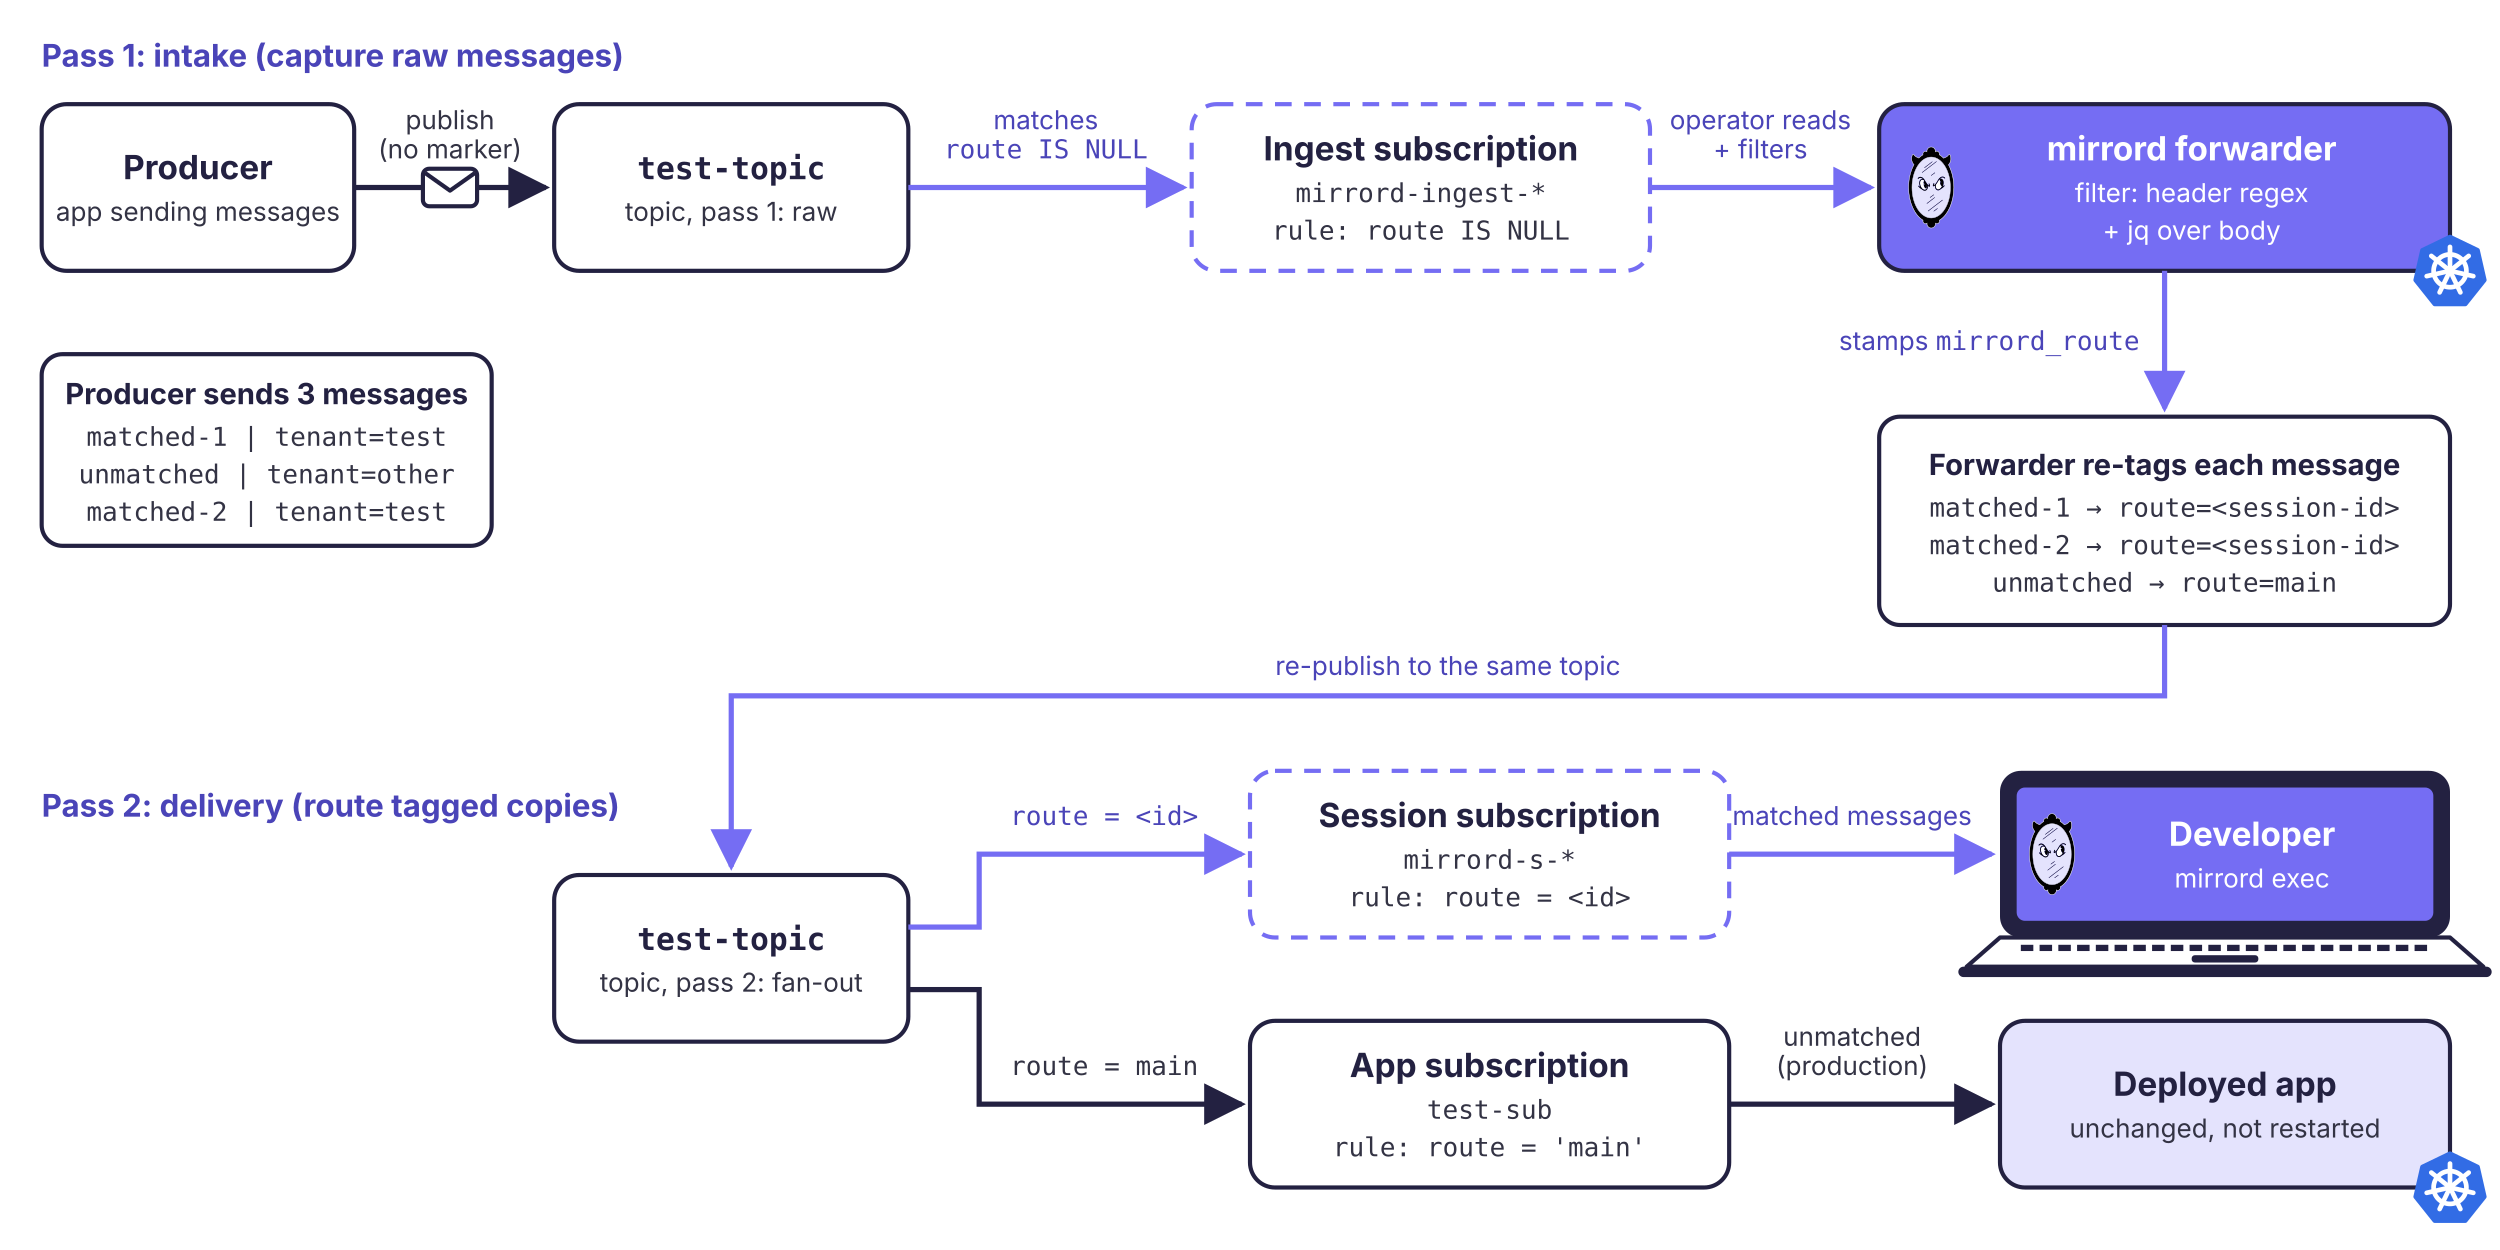
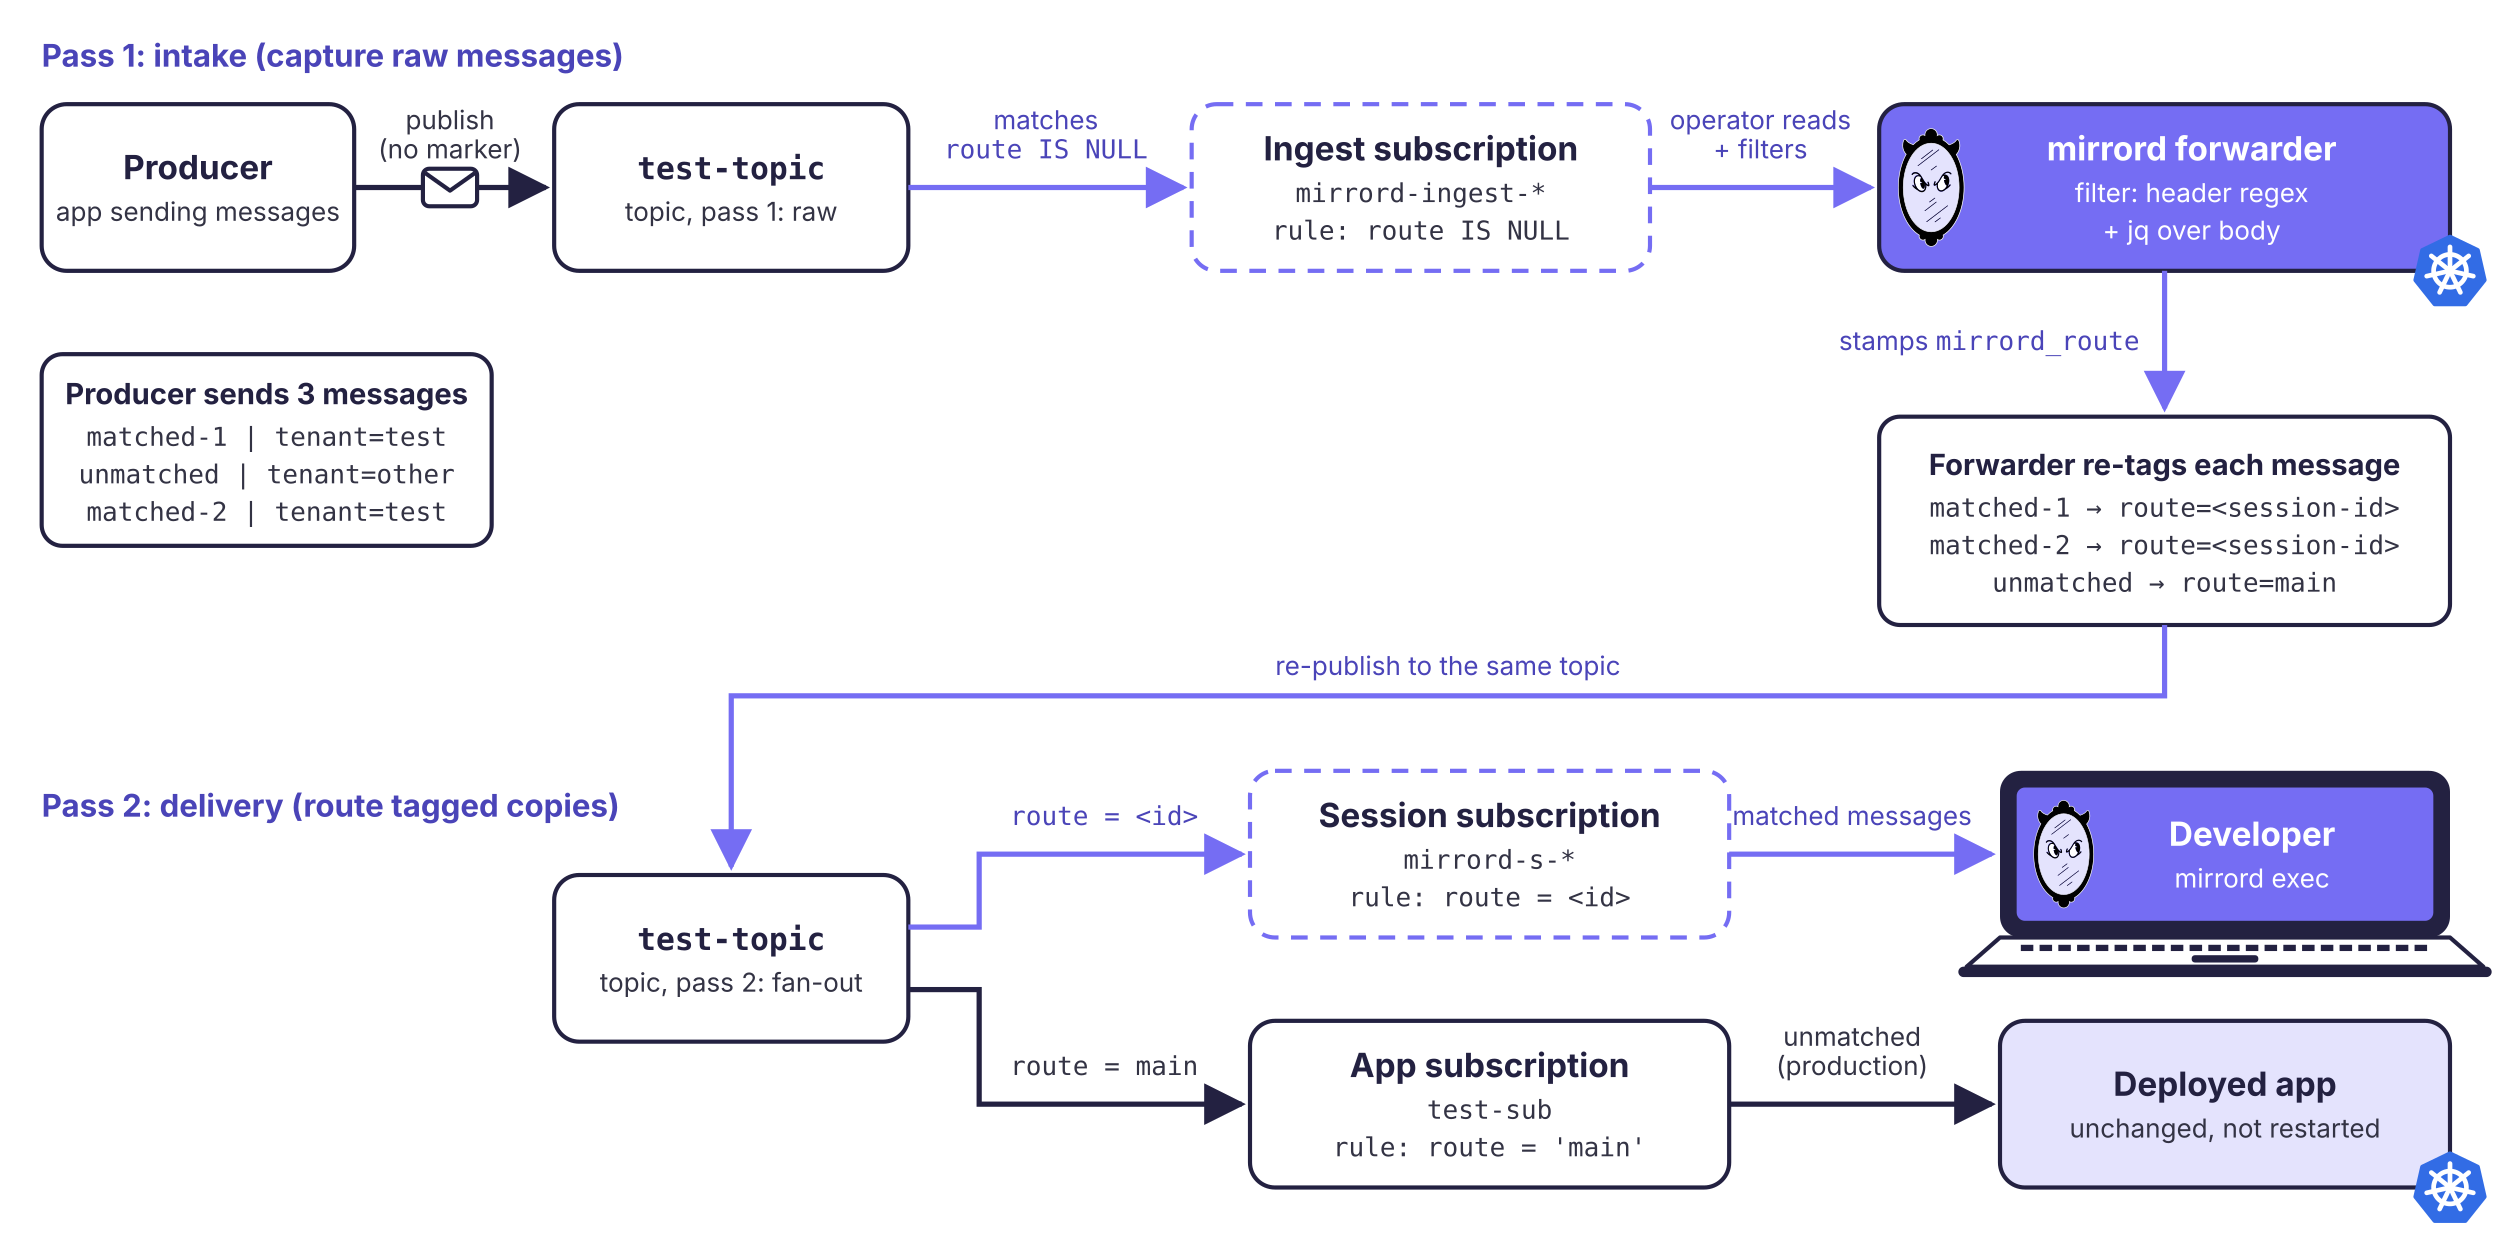
<svg xmlns="http://www.w3.org/2000/svg" viewBox="0 0 1200 600" width="1200" height="600" font-family="Inter, Helvetica, Arial, sans-serif" role="img" aria-labelledby="t d">
  <defs>
    <marker id="arrow" viewBox="0 0 10 10" refX="9" refY="5" markerWidth="8" markerHeight="8" orient="auto-start-reverse">
      <path d="M0 0 L10 5 L0 10 z" fill="#232141" />
    </marker>
    <marker id="arrow-purple" viewBox="0 0 10 10" refX="9" refY="5" markerWidth="8" markerHeight="8" orient="auto-start-reverse">
      <path d="M0 0 L10 5 L0 10 z" fill="#756DF3" />
    </marker>
    <symbol id="k8s" viewBox="0 0 32 32">
      <polygon points="16.00,1.60 27.73,7.25 30.62,19.94 22.51,30.11 9.49,30.11 1.38,19.94 4.27,7.25" fill="#326CE5" stroke="#326CE5" stroke-width="2" stroke-linejoin="round" />
      <g fill="none" stroke="#ffffff" stroke-width="2" stroke-linecap="round">
        <circle cx="16" cy="16" r="7" />
        <line x1="16.00" y1="13.40" x2="16.00" y2="5.80" />
        <line x1="18.03" y1="14.38" x2="23.97" y2="9.64" />
        <line x1="18.53" y1="16.58" x2="25.94" y2="18.27" />
        <line x1="17.13" y1="18.34" x2="20.43" y2="25.19" />
        <line x1="14.87" y1="18.34" x2="11.57" y2="25.19" />
        <line x1="13.47" y1="16.58" x2="6.06" y2="18.27" />
        <line x1="13.97" y1="14.38" x2="8.03" y2="9.64" />
      </g>
      <circle cx="16" cy="16" r="2.4" fill="#ffffff" />
    </symbol>
    <symbol id="mirrord" viewBox="97 61 391 696">
      <path fill="#ffffff" d="M255.6,387c4.1,19.1-0.9,36.1-12,40.5c-8.2,3.2-17.8,0-26.5-8.2c-0.3-0.6-0.9-0.9-1.5-1.2c0,0,0,0-0.3-0.3 c-5.5-5.6-10.5-13.2-14-22c-4.7-11.5-6.1-23.2-4.4-33.5c1.8-9.4,6.1-16.1,12.8-18.8c5.5-2.3,12.5-1.5,19.3,2.6 c1.5,2.3,2.6,4.4,3.8,6.2c-4.1,2.6-6.4,10.3-6.4,20.3l3.2,1.8l11.1,6.5l-12.5,1.5h-0.9c0.3,1.2,0.3,2.3,0.6,3.5 c3.2,17.9,12,31.1,19,29.7c6.4-1.2,9.6-14.4,7.6-30.2C255.3,386.4,255.6,386.7,255.6,387z" />
      <path fill="#ffffff" d="M384,398.4c-3.2,6.8-7.3,12.3-12,17c0,0,0,0-0.3,0c-0.6,0.3-0.9,0.9-1.2,1.2c-8.7,7.9-18.4,11.5-26.5,8.2 c-11.1-4.7-16-21.4-12-40.5c1.5-1.8,3.2-3.8,4.7-5.6c5-6.5,9-13.2,12.8-20l1.2-2.1c1.2-1.8,2-3.8,3.2-5.6c1.2-2.1,2.6-4.4,4.4-7 c3.5-2.1,6.7-3.2,9.9-3.8c-2,4.7-2.3,10.3-2.3,15.3l3.2,1.8l11.1,6.5l-12.5,1.5h-0.9c0.3,1.2,0.3,2.3,0.6,3.8 C370.5,384.6,377.5,397,384,398.4z" />
      <path fill="#E4E3FD" d="M405,391.7c-1.5-1.2-3.8-0.9-5,0.6c-3.2,4.1-7,7.9-11.1,11.5c1.2-2.3,2.6-5,3.5-7.6 c5.3-12.6,6.7-25.8,4.7-37.3c-2.3-12-8.2-20.6-16.9-24.1c-4.1-1.8-8.8-2.1-13.7-1.2c4.4-4.4,10.2-8.5,17.5-10 c8.2-1.5,16.6,1.5,20.4,7.3c1.2,1.5,3.2,2.1,5,0.9c1.5-1.2,2-3.2,0.9-4.7c-5.5-8.2-16.6-12.3-27.4-10c-11.1,2.1-19.3,9.7-24.2,15.6 c-2,2.3-3.8,5-5.5,7.3c-2,2.9-3.5,5.6-5,8.2c-1.2,2.1-2.3,3.8-3.2,5.6l-1.2,2.1c-3.8,6.5-7.6,13.2-12.3,19.1 c-5.8,7.6-11.7,12.9-18.4,16.7c0.6-5,2-9.7,4.4-14.1c0.9-1.8,0.3-3.8-1.5-4.7c-1.7-0.9-3.8-0.3-4.7,1.5c-2.9,5.6-4.7,11.5-5.3,17.6 c0,0.9-0.3,3.5,1.5,5.6c1.2,1.2,2.3,1.8,4.1,1.8c1.5,0,2.9-0.3,4.4-1.5c2.6-1.5,5.3-3.2,7.9-5.3c-1.7,18.5,5,34.1,17.5,39.3 c2.9,1.2,5.8,1.8,8.8,1.8c8.5,0,17.5-4.4,25.4-12c11.4-6.2,21.6-14.4,29.5-24.7C406.7,395.2,406.4,392.8,405,391.7z M292.1,149.1 c90.1,0,163.6,116.6,163.6,259.6s-73.5,259.6-163.6,259.6c-90.4,0-163.6-116.6-163.6-259.6S201.9,149.1,292.1,149.1z M389.5,517.3 c0.9-0.6,0.9-1.8,0.3-2.3c-0.6-0.9-1.8-0.9-2.3-0.3l-122.5,93.7c-0.9,0.6-0.9,1.8-0.3,2.3c0.3,0.3,0.9,0.6,1.5,0.6 c0.3,0,0.9,0,1.2-0.3L389.5,517.3z M346.9,589c0.9-0.6,0.9-1.8,0.3-2.3c-0.6-0.9-1.8-0.9-2.3-0.3l-31.2,23.2 c-0.9,0.6-0.9,1.8-0.3,2.3c0.3,0.6,0.9,0.9,1.5,0.9c0.3,0,0.6-0.3,0.9-0.3L346.9,589z M338.2,189.1c0.9-0.6,0.9-1.8,0.3-2.3 c-0.6-0.9-1.8-0.9-2.3-0.3l-122.5,93.4c-0.9,0.6-0.9,1.8-0.3,2.3c0.3,0.3,0.9,0.6,1.5,0.6c0.3,0,0.9,0,0.9-0.3L338.2,189.1z M324.4,284.5c0.9-0.6,0.9-1.8,0.3-2.3c-0.6-0.9-1.7-0.9-2.3-0.3l-31.2,22.9c-0.9,0.6-0.9,1.8-0.3,2.3c0.3,0.6,0.9,0.6,1.5,0.6 c0.3,0,0.6,0,0.9-0.3L324.4,284.5z M322.7,495.9c0.9-0.6,0.9-1.8,0.3-2.3c-0.6-0.9-1.8-0.9-2.3-0.3l-66.2,50.8 c-0.9,0.6-0.9,1.8-0.3,2.3c0.3,0.3,0.9,0.6,1.5,0.6c0.3,0,0.6,0,0.9-0.3L322.7,495.9z M314.8,472.4c0.9-0.6,0.9-1.8,0.3-2.3 c-0.6-0.9-1.8-0.9-2.3-0.3L281.6,493c-0.9,0.6-0.9,1.8-0.3,2.3c0.3,0.6,0.9,0.9,1.5,0.9c0.3,0,0.9-0.3,0.9-0.3L314.8,472.4z M302.3,190.5c0.9-0.6,0.9-1.8,0.3-2.3c-0.6-0.9-1.7-0.9-2.3-0.3L234,239c-0.9,0.6-0.9,1.8-0.3,2.3c0.3,0.3,0.9,0.6,1.5,0.6 c0.3,0,0.9,0,1.2-0.3L302.3,190.5z M280.1,399.6c1.8-2.1,1.5-4.7,1.5-5.6c-0.6-6.2-2.3-12.3-5-17.9c-0.9-1.8-2.9-2.3-4.7-1.5 c-1.8,0.9-2.3,2.9-1.5,4.7c2.3,4.4,3.8,9.4,4.4,14.1c-6.4-3.8-12.5-9.4-18.4-16.7c-4.7-6.2-8.8-12.9-12.3-19.1l-1.5-2.3 c-1.2-1.8-2-3.8-3.2-5.6c-1.5-2.3-2.9-5.3-5-8.2c0,0,0,0,0-0.3c-1.5-2.3-3.5-5-5.5-7.3c-5-5.9-13.1-13.2-24.2-15.6 c-10.8-2.1-21.9,2.1-27.4,10c-1.2,1.5-0.6,3.8,0.9,4.7c1.5,1.2,3.8,0.6,4.7-0.9c4.1-5.9,12.5-8.8,20.4-7.3 c7.3,1.5,13.1,5.9,17.5,10c-4.7-0.9-9.3-0.3-13.7,1.2c-8.8,3.5-14.6,12-16.9,24.1c-2,11.5-0.3,24.7,4.7,37.3 c1.2,2.6,2.3,5.3,3.5,7.6c-4.1-3.5-7.9-7.3-11.1-11.5c-1.2-1.5-3.5-1.8-5-0.6c-1.5,1.2-1.8,3.5-0.6,5c8.2,10,18.4,18.5,29.5,24.7 c7.9,7.6,16.9,11.7,25.7,11.7c2.9,0,6.1-0.6,8.8-1.8c12.5-5.3,19-20.6,17.5-39.3c2.6,2.1,5,3.8,7.9,5.3c1.5,0.9,2.9,1.2,4.4,1.2 C277.8,401.4,279.2,400.8,280.1,399.6z" />
      <path d="M439.4,215.2c29.5,54,45.5,122.4,45.5,193.8c0,123.6-49,234.9-122.8,279.2c0.6,2.1,1.2,4.4,1.2,6.8 c0,12.3-10.2,22.6-22.5,22.6c-4.4,0-8.8-1.2-12.3-3.5c0.3,1.2,0.3,2.6,0.3,3.8c0,20.3-16.3,36.7-36.5,36.7s-36.5-16.4-36.5-36.7 c0-1.2,0-2.6,0.3-3.8c-3.5,2.3-7.9,3.5-12.3,3.5c-12.3,0-22.5-10-22.5-22.6c0-2.3,0.3-4.7,1.2-6.8C148.6,643.6,99.3,532.3,99.3,409 c0-71.9,16.3-140.9,46.4-195.3c-1.5-0.9-2.3-2.1-3.5-3.2c-9.9-11.2-15.5-26.4-16.9-42.6c-0.6-11.5,0.9-23.2,5-33.8 c0.6-1.8,2.6-6.8,7.6-7.3c5.3-0.6,8.5,3.8,11.4,7.9c1.2,1.5,2.3,2.9,2.9,3.8c5.5,5.3,12.5,9.7,21.6,13.8c4.4,2.1,9,3.8,13.4,5.3 c11.1-11.2,22.8-20.6,35-27.9c-0.6-2.3-1.2-4.4-1.2-6.8c0-12.3,10.2-22.6,22.5-22.6c4.4,0,8.8,1.2,12.3,3.5c0-1.2-0.3-2.6-0.3-3.8 c0-20.3,16.3-36.7,36.5-36.7c20.1,0,36.5,16.4,36.5,36.7c0,1.2,0,2.6-0.3,3.8c3.5-2.3,7.9-3.5,12.3-3.5c12.5,0,22.5,10.3,22.5,22.6 c0,2.3-0.3,4.7-1.2,6.8c12.5,7.6,24.8,17.3,36.2,29.1c4.7-1.5,9-3.2,13.7-5.3c9-4.1,16-8.5,21.6-13.8c0.9-0.9,2-2.3,2.9-3.8 c2.9-4.1,6.1-8.5,11.4-7.9c5,0.6,7,5.6,7.6,7.3c4.1,10.6,5.5,22.3,4.7,33.8c-1.2,15.9-7,31.4-16.9,42.6 C442.3,212.6,441.1,214,439.4,215.2z M455.7,409c0-143.3-73.5-259.6-163.6-259.6c-90.4,0-163.6,116.6-163.6,259.6 c0,143,73.5,259.6,163.6,259.6C382.5,668.6,455.7,552,455.7,409z" />
      <path fill="#ffffff" d="M292.4,756.6c-21.2,0-38.5-17.4-38.5-38.7c0-0.1,0-0.2,0-0.3c-3,1.3-6.5,2-10,2c-13.5,0-24.5-11-24.5-24.6 c0-2.2,0.2-4.2,0.7-5.9c-36.1-22.2-66.8-60.3-88.9-110.2C109,528.5,97.3,469.7,97.3,409c0-71.5,16.3-140.6,45.8-194.7 c-0.6-0.5-1.1-1-1.5-1.5c-0.3-0.3-0.5-0.6-0.8-0.8l-0.1-0.1c-9.7-10.9-15.9-26.4-17.4-43.7c-0.6-12.5,1.1-24.4,5.1-34.7 c0.8-2.3,3.2-7.9,9.2-8.6c6.5-0.7,10.4,4.7,13.2,8.7c1.1,1.4,2.2,2.8,2.9,3.7c5.3,5,11.9,9.2,20.9,13.3c3.5,1.7,7.6,3.3,12.1,4.8 c10.7-10.7,21.9-19.6,33.2-26.5c-0.5-1.9-0.9-3.7-0.9-5.8c0-13.3,11.2-24.6,24.5-24.6c3.5,0,6.9,0.7,10,2c0-0.1,0-0.2,0-0.3 c0-21.3,17.3-38.7,38.5-38.7c21.2,0,38.5,17.4,38.5,38.7c0,0.1,0,0.2,0,0.3c3-1.3,6.5-2,10-2c13.5,0,24.5,11,24.5,24.6 c0,2.2-0.2,4.2-0.7,5.9c12.2,7.6,23.8,16.9,34.3,27.6c3.7-1.2,7.6-2.7,12.3-4.8c9-4.1,15.7-8.4,21-13.4c0.7-0.7,1.8-2,2.6-3.4 l0.1-0.1c2.8-4,6.7-9.5,13.2-8.8c6,0.7,8.5,6.3,9.3,8.7c4,10.4,5.7,22.4,4.8,34.5c-1.2,16.6-7.5,32.4-17.2,43.5c-0.4,1-1.3,2-2.4,3 c29,53.9,44.9,122.4,44.9,193.3c0,60.9-11.7,119.7-33.9,170.2c-22,49.9-52.6,87.9-88.6,110c0.5,1.9,0.8,3.8,0.8,5.8 c0,13.3-11.2,24.6-24.5,24.6c-3.5,0-6.9-0.7-10-2c0,0.1,0,0.2,0,0.3C330.8,739.2,313.6,756.6,292.4,756.6z M259.4,709.5l-1.2,5 c-0.2,0.9-0.2,2.3-0.2,3.3c0,19.1,15.5,34.7,34.5,34.7s34.5-15.6,34.5-34.7c0-1.1,0-2.4-0.2-3.3l-1.2-5l4.3,2.9 c3.1,2.1,7,3.2,11.1,3.2c11.1,0,20.5-9.4,20.5-20.6c0-2.1-0.5-4.2-1.1-6.2l-0.4-1.5l1.3-0.8c72.9-43.8,121.8-155.3,121.8-277.5 c0-70.8-16.1-139.3-45.3-192.8l-0.9-1.6l1.5-1c1.6-1.1,2.3-2.2,2.4-2.5l0.1-0.4l0.3-0.3c9.3-10.4,15.2-25.5,16.4-41.4 c0.9-11.6-0.7-22.9-4.5-32.9c-0.6-1.7-2.3-5.6-6-6.1c-3.8-0.4-6.3,2.6-9.5,7c-0.9,1.5-2.1,3-3.2,4.1c-5.7,5.4-12.7,9.9-22.2,14.2 c-5.4,2.4-9.7,4-13.9,5.4l-1.2,0.4l-0.9-0.9c-10.9-11.3-23-21-35.8-28.8l-1.5-0.9l0.7-1.6c0.7-1.6,1-3.5,1-6 c0-11.4-9.2-20.6-20.5-20.6c-4.1,0-8.1,1.1-11.1,3.2l-4.3,2.9l1.2-5c0.2-0.9,0.2-2.3,0.2-3.3c0-19.1-15.5-34.7-34.5-34.7 c-19,0-34.5,15.6-34.5,34.7c0,0.5,0.1,1.1,0.1,1.7c0.1,0.7,0.2,1.4,0.2,2.1v3.8l-3.1-2.1c-3.1-2.1-7-3.2-11.1-3.2 c-11.1,0-20.5,9.4-20.5,20.6c0,1.9,0.4,3.6,0.9,5.6l0.5,2.1l-1.3,0.8c-11.8,7.1-23.5,16.4-34.6,27.6l-0.9,0.9l-1.2-0.4 c-5.1-1.7-9.7-3.5-13.6-5.4c-9.5-4.3-16.5-8.8-22.1-14.2l-0.2-0.2l-0.1-0.2c-0.5-0.8-1.7-2.2-2.8-3.6l-0.1-0.1 c-3.1-4.4-5.7-7.5-9.5-7.1c-3.7,0.4-5.4,4.3-5.9,6c-3.8,9.8-5.5,21.2-4.9,33c1.5,16.4,7.3,31.1,16.4,41.3c0.3,0.3,0.6,0.6,0.9,0.9 c0.7,0.8,1.4,1.5,2.2,2l1.6,1l-0.9,1.7c-29.7,53.8-46.1,122.8-46.1,194.3c0,121.9,49.2,233.4,122.4,277.5l1.5,0.9l-0.7,1.6 c-0.7,1.6-1,3.5-1,6c0,11.4,9.2,20.6,20.5,20.6c4.1,0,8.1-1.1,11.1-3.2L259.4,709.5z M292.1,670.6c-91.3,0-165.6-117.3-165.6-261.6 s74.3-261.6,165.6-261.6c91.3,0,165.6,117.3,165.6,261.6S383.4,670.6,292.1,670.6z M292.1,151.4c-89.1,0-161.6,115.5-161.6,257.6 c0,68.8,16.9,133.5,47.7,182.3c30.6,48.5,71,75.2,113.9,75.2c89.1,0,161.6-115.5,161.6-257.6C453.7,267,381.2,151.4,292.1,151.4z" />
      <path d="M344.9,586.3c0.9-0.6,1.7-0.3,2.3,0.3c0.6,0.9,0.3,1.8-0.3,2.3l-31.2,23.2c-0.3,0.3-0.6,0.3-0.9,0.3 c-0.6,0-1.2-0.3-1.5-0.9c-0.6-0.9-0.3-1.8,0.3-2.3L344.9,586.3z" />
      <path d="M372,415.5c4.4-4.4,8.5-10.3,12-17c-6.4-1.8-13.4-13.8-16.3-29.7c-0.3-1.2-0.6-2.3-0.6-3.8h0.9l12.5-1.5l-11.1-6.5 l-3.2-1.8c0-5,0.3-10.6,2.3-15.3c-3.2,0.6-6.7,1.8-9.9,3.8c-1.8,2.3-3.2,5-4.4,7c-1.2,2.1-2.3,3.8-3.2,5.6l-1.2,2.1 c-3.8,6.5-7.9,13.5-12.8,20c-1.5,2.1-3.2,3.8-4.7,5.6c-4.1,19.1,0.9,35.8,12,40.5c8.2,3.2,17.8-0.3,26.5-8.2 C370.8,416.3,371.4,415.8,372,415.5z M410.5,326.8c1.2,1.5,0.9,3.8-0.9,4.7c-1.5,1.2-3.8,0.9-5-0.9c-4.1-5.9-12.5-8.8-20.4-7.3 c-7.3,1.5-13.1,5.9-17.5,10c4.7-0.9,9.3-0.3,13.7,1.2c8.8,3.5,14.9,12,16.9,24.1c2,11.5,0.3,24.7-4.7,37.3 c-1.2,2.6-2.3,5.3-3.5,7.6c4.1-3.5,7.9-7.3,11.1-11.5c1.2-1.5,3.5-1.8,5-0.6c1.5,1.2,1.7,3.5,0.6,5c-8.2,10.3-18.4,18.5-29.5,24.7 c-7.9,7.6-16.9,12-25.4,12c-3.2,0-6.1-0.6-8.8-1.8c-12.5-5.3-19-20.6-17.5-39.3c-2.6,2.1-5.3,3.8-7.9,5.3c-1.5,0.9-3.2,1.5-4.4,1.5 c-1.5,0-2.9-0.6-4.1-1.8c-1.7-2.1-1.5-4.7-1.5-5.6c0.6-6.2,2.3-12,5.3-17.6c0.9-1.8,2.9-2.3,4.7-1.5c1.8,0.9,2.3,2.9,1.5,4.7 c-2.3,4.4-3.8,9.4-4.4,14.1c6.4-3.8,12.5-9.4,18.4-16.7c4.7-6.2,8.8-12.6,12.3-19.1l1.2-2.1c1.2-2.1,2.3-3.8,3.2-5.6 c1.5-2.3,2.9-5.3,5-8.2c1.8-2.3,3.5-5,5.5-7.3c5-5.9,13.4-13.2,24.2-15.6C393.9,314.5,405,318.6,410.5,326.8z" />
      <path d="M324.4,284.5l-31.5,23.2c-0.3,0.3-0.6,0.3-0.9,0.3c-0.6,0-1.2-0.3-1.5-0.6c-0.6-0.9-0.3-1.8,0.3-2.3l31.2-23.2 c0.9-0.6,1.7-0.3,2.3,0.3C325.6,282.7,325.3,283.9,324.4,284.5z" />
      <path d="M312.8,469.5c0.9-0.6,1.8-0.3,2.3,0.3c0.6,0.9,0.3,1.8-0.3,2.3l-31.2,23.2c-0.3,0.3-0.6,0.3-0.9,0.3 c-0.6,0-1.2-0.3-1.5-0.9c-0.6-0.9-0.3-1.8,0.3-2.3L312.8,469.5z" />
      <path d="M387.5,514.7c0.9-0.6,1.8-0.3,2.3,0.3c0.6,0.9,0.3,1.8-0.3,2.3L267,611c-0.3,0.3-0.6,0.3-1.2,0.3c-0.6,0-1.2-0.3-1.5-0.6 c-0.6-0.9-0.6-1.8,0.3-2.3L387.5,514.7z" />
      <path d="M320.7,493c0.9-0.6,1.8-0.3,2.3,0.3c0.6,0.9,0.6,1.8-0.3,2.3l-66.2,51.1c-0.3,0.3-0.6,0.3-0.9,0.3c-0.6,0-1.2-0.3-1.5-0.6 c-0.6-0.9-0.6-1.8,0.3-2.3L320.7,493z" />
      <path d="M300.2,187.9c0.9-0.6,1.7-0.3,2.3,0.3c0.6,0.9,0.6,1.8-0.3,2.3l-65.9,51.1c-0.3,0.3-0.6,0.3-1.2,0.3 c-0.6,0-0.9-0.3-1.5-0.6c-0.6-0.9-0.3-1.8,0.3-2.3L300.2,187.9z" />
      <path d="M213.6,279.8l122.5-93.7c0.6-0.6,1.8-0.3,2.3,0.3c0.6,0.9,0.3,1.8-0.3,2.3l-122.5,93.7c-0.3,0.3-0.6,0.3-0.9,0.3 c-0.6,0-1.2-0.3-1.5-0.6C212.7,281.6,212.7,280.4,213.6,279.8z" />
      <path d="M243.9,427.5c11.1-4.4,16-21.4,12-40.5c-0.3-0.3-0.6-0.6-0.9-0.9c2,15.9-1.2,29.1-7.6,30.2c-7.3,1.5-15.8-12-19-29.7 c-0.3-1.2-0.3-2.3-0.6-3.5h0.9l12.5-1.5l-11.1-6.5l-3.2-1.8c0-10,2.3-17.6,6.4-20.3c-1.2-2.1-2.3-4.1-3.8-6.2 c-7-4.1-13.7-5-19.3-2.6c-6.4,2.6-11.1,9.4-12.8,18.8c-1.8,10-0.3,22,4.4,33.5c3.5,8.8,8.5,16.4,14,22c0,0,0.3,0,0.3,0.3 c0.6,0.3,1.2,0.9,1.5,1.2C225.9,427.2,235.8,430.7,243.9,427.5z M204.9,319.1c11.1,2.1,19.3,9.7,24.2,15.6c2,2.3,3.8,5,5.5,7.3 c0,0,0,0,0,0.3c2,2.9,3.5,5.6,5,8.2c1.2,1.8,2,3.5,3.2,5.6l1.5,2.3c3.8,6.5,7.6,12.9,12.3,19.1c5.8,7.3,11.7,12.9,18.4,16.7 c-0.6-5-2-9.7-4.4-14.1c-0.9-1.8-0.3-3.8,1.5-4.7c1.8-0.9,3.8-0.3,4.7,1.5c2.9,5.6,4.7,11.5,5,17.9c0,0.9,0.3,3.5-1.5,5.6 c-1.2,1.2-2.6,1.8-4.1,1.8c-1.5,0-2.9-0.6-4.4-1.2c-2.6-1.5-5.3-3.2-7.9-5.3c1.7,18.5-5,34.1-17.5,39.3c-2.9,1.2-5.8,1.8-8.8,1.8 c-8.5,0-17.5-4.4-25.7-11.7c-11.4-6.2-21.6-14.7-29.5-24.7c-1.2-1.5-0.9-3.8,0.6-5c1.5-1.2,3.8-0.9,5,0.6c3.2,4.1,7,7.9,11.1,11.5 c-1.2-2.3-2.6-5-3.5-7.6c-5-12.6-6.7-25.8-4.7-37.3c2-12,8.2-20.6,16.9-24.1c4.1-1.8,8.8-2.1,13.7-1.2c-4.4-4.4-10.2-8.8-17.5-10 c-8.2-1.5-16.6,1.5-20.4,7.3c-1.2,1.5-3.2,2.1-4.7,0.9c-1.5-1.2-2-3.2-0.9-4.7C183,320.9,194.1,317.1,204.9,319.1z" />
    </symbol>
    <symbol id="envelope" viewBox="0 0 28 20">
      <rect x="1" y="1" width="26" height="18" rx="3" fill="#ffffff" stroke="#232141" stroke-width="2" />
      <path d="M2 3 L14 11.5 L26 3" fill="none" stroke="#232141" stroke-width="2" stroke-linejoin="round" />
    </symbol>
  </defs>
  <rect x="0" y="0" width="1200" height="600" fill="#ffffff" />
  <text x="20" y="32" font-size="15" font-weight="700" fill="#4a44b8" text-anchor="start">Pass 1: intake (capture raw messages)</text>
  <rect x="20" y="50" width="150" height="80" rx="12" fill="#ffffff" stroke="#232141" stroke-width="2" />
  <text x="95" y="86" font-size="16" font-weight="700" fill="#232141" text-anchor="middle">Producer</text>
  <text x="95" y="106" font-size="12.5" fill="#333344" text-anchor="middle">app sending messages</text>
  <line x1="170" y1="90" x2="262" y2="90" stroke="#232141" stroke-width="2.5" marker-end="url(#arrow)" />
  <text x="216" y="62" font-size="12.5" fill="#333344" text-anchor="middle">publish</text>
  <text x="216" y="76" font-size="12.5" fill="#333344" text-anchor="middle">(no marker)</text>
  <rect x="266" y="50" width="170" height="80" rx="12" fill="#ffffff" stroke="#232141" stroke-width="2" />
  <text x="351" y="86" font-size="15" font-weight="700" font-family="Menlo, Consolas, monospace" fill="#232141" text-anchor="middle">test-topic</text>
  <text x="351" y="106" font-size="12.5" fill="#333344" text-anchor="middle">topic, pass 1: raw</text>
  <line x1="436" y1="90" x2="568" y2="90" stroke="#756DF3" stroke-width="2.5" marker-end="url(#arrow-purple)" />
  <text x="502" y="62" font-size="12.5" fill="#4a44b8" text-anchor="middle">matches</text>
  <text x="502" y="76" font-size="12.5" font-family="Menlo, Consolas, monospace" fill="#4a44b8" text-anchor="middle">route IS NULL</text>
  <rect x="572" y="50" width="220" height="80" rx="12" fill="#ffffff" stroke="#756DF3" stroke-width="2" stroke-dasharray="8 6" />
  <text x="682" y="77" font-size="16" font-weight="700" fill="#232141" text-anchor="middle">Ingest subscription</text>
  <text x="682" y="97" font-size="12.5" font-family="Menlo, Consolas, monospace" fill="#333344" text-anchor="middle">mirrord-ingest-*</text>
  <text x="682" y="115" font-size="12.5" font-family="Menlo, Consolas, monospace" fill="#333344" text-anchor="middle">rule: route IS NULL</text>
  <line x1="792" y1="90" x2="898" y2="90" stroke="#756DF3" stroke-width="2.5" marker-end="url(#arrow-purple)" />
  <text x="845" y="62" font-size="12.5" fill="#4a44b8" text-anchor="middle">operator reads</text>
  <text x="845" y="76" font-size="12.5" fill="#4a44b8" text-anchor="middle">+ filters</text>
  <rect x="902" y="50" width="274" height="80" rx="12" fill="#756DF3" stroke="#232141" stroke-width="2" />
-   <use href="#mirrord" x="916" y="70" width="22" height="40" />
+   <use href="#mirrord" x="911.0" y="61.5" width="32.0" height="57.0" />
  <text x="1052" y="77" font-size="16" font-weight="700" fill="#ffffff" text-anchor="middle">mirrord forwarder</text>
  <text x="1052" y="97" font-size="12.5" fill="#ffffff" text-anchor="middle">filter: header regex</text>
  <text x="1052" y="115" font-size="12.5" fill="#ffffff" text-anchor="middle">+ jq over body</text>
  <rect x="20" y="170" width="216" height="92" rx="10" fill="#ffffff" stroke="#232141" stroke-width="2" />
  <text x="128" y="194" font-size="14" font-weight="700" fill="#232141" text-anchor="middle">Producer sends 3 messages</text>
  <text x="128" y="214" font-size="12.5" font-family="Menlo, Consolas, monospace" fill="#333344" text-anchor="middle">matched-1 | tenant=test</text>
  <text x="128" y="232" font-size="12.5" font-family="Menlo, Consolas, monospace" fill="#333344" text-anchor="middle">unmatched | tenant=other</text>
  <text x="128" y="250" font-size="12.5" font-family="Menlo, Consolas, monospace" fill="#333344" text-anchor="middle">matched-2 | tenant=test</text>
  <line x1="1039" y1="130" x2="1039" y2="196" stroke="#756DF3" stroke-width="2.5" marker-end="url(#arrow-purple)" />
  <text x="1027" y="168" font-size="12.5" fill="#4a44b8" text-anchor="end">stamps <tspan font-family="Menlo, Consolas, monospace">mirrord_route</tspan>
  </text>
  <rect x="902" y="200" width="274" height="100" rx="10" fill="#ffffff" stroke="#232141" stroke-width="2" />
  <text x="1039" y="228" font-size="14" font-weight="700" fill="#232141" text-anchor="middle">Forwarder re-tags each message</text>
  <text x="1039" y="248" font-size="12.5" font-family="Menlo, Consolas, monospace" fill="#333344" text-anchor="middle">matched-1 → route=&lt;session-id&gt;</text>
  <text x="1039" y="266" font-size="12.5" font-family="Menlo, Consolas, monospace" fill="#333344" text-anchor="middle">matched-2 → route=&lt;session-id&gt;</text>
  <text x="1039" y="284" font-size="12.5" font-family="Menlo, Consolas, monospace" fill="#333344" text-anchor="middle">unmatched → route=main</text>
  <polyline points="1039,300 1039,334 351,334 351,416" fill="none" stroke="#756DF3" stroke-width="2.5" marker-end="url(#arrow-purple)" />
  <text x="695" y="324" font-size="12.5" fill="#4a44b8" text-anchor="middle">re-publish to the same topic</text>
  <text x="20" y="392" font-size="15" font-weight="700" fill="#4a44b8" text-anchor="start">Pass 2: delivery (route tagged copies)</text>
  <rect x="266" y="420" width="170" height="80" rx="12" fill="#ffffff" stroke="#232141" stroke-width="2" />
  <text x="351" y="456" font-size="15" font-weight="700" font-family="Menlo, Consolas, monospace" fill="#232141" text-anchor="middle">test-topic</text>
  <text x="351" y="476" font-size="12.5" fill="#333344" text-anchor="middle">topic, pass 2: fan-out</text>
  <polyline points="436,445 470,445 470,410 596,410" fill="none" stroke="#756DF3" stroke-width="2.5" marker-end="url(#arrow-purple)" />
  <text x="530" y="396" font-size="12.5" font-family="Menlo, Consolas, monospace" fill="#4a44b8" text-anchor="middle">route = &lt;id&gt;</text>
  <rect x="600" y="370" width="230" height="80" rx="12" fill="#ffffff" stroke="#756DF3" stroke-width="2" stroke-dasharray="8 6" />
  <text x="715" y="397" font-size="16" font-weight="700" fill="#232141" text-anchor="middle">Session subscription</text>
  <text x="715" y="417" font-size="12.5" font-family="Menlo, Consolas, monospace" fill="#333344" text-anchor="middle">mirrord-s-*</text>
  <text x="715" y="435" font-size="12.5" font-family="Menlo, Consolas, monospace" fill="#333344" text-anchor="middle">rule: route = &lt;id&gt;</text>
  <line x1="830" y1="410" x2="956" y2="410" stroke="#756DF3" stroke-width="2.5" marker-end="url(#arrow-purple)" />
  <text x="889" y="396" font-size="12.5" fill="#4a44b8" text-anchor="middle">matched messages</text>
  <rect x="960" y="370" width="216" height="80" rx="10" fill="#232141" />
  <rect x="968" y="378" width="200" height="64" rx="4" fill="#756DF3" />
  <path d="M960 450 H1176 L1192 464 H944 Z" fill="#ffffff" stroke="#232141" stroke-width="2" stroke-linejoin="round" />
  <line x1="970" y1="455" x2="1166" y2="455" stroke="#232141" stroke-width="3" stroke-dasharray="6 3" />
  <rect x="1052" y="458.5" width="32" height="3.5" rx="1.5" fill="#232141" />
  <rect x="940" y="464" width="256" height="5" rx="2.5" fill="#232141" />
-   <use href="#mirrord" x="974" y="390" width="22" height="40" />
+   <use href="#mirrord" x="976.0" y="384.0" width="29.2" height="52.0" />
  <text x="1081" y="406" font-size="16" font-weight="700" fill="#ffffff" text-anchor="middle">Developer</text>
  <text x="1081" y="426" font-size="12.5" fill="#ffffff" text-anchor="middle">mirrord exec</text>
  <polyline points="436,475 470,475 470,530 596,530" fill="none" stroke="#232141" stroke-width="2.5" marker-end="url(#arrow)" />
  <text x="530" y="516" font-size="12.5" font-family="Menlo, Consolas, monospace" fill="#333344" text-anchor="middle">route = main</text>
  <rect x="600" y="490" width="230" height="80" rx="12" fill="#ffffff" stroke="#232141" stroke-width="2" />
  <text x="715" y="517" font-size="16" font-weight="700" fill="#232141" text-anchor="middle">App subscription</text>
  <text x="715" y="537" font-size="12.5" font-family="Menlo, Consolas, monospace" fill="#333344" text-anchor="middle">test-sub</text>
  <text x="715" y="555" font-size="12.5" font-family="Menlo, Consolas, monospace" fill="#333344" text-anchor="middle">rule: route = 'main'</text>
  <line x1="830" y1="530" x2="956" y2="530" stroke="#232141" stroke-width="2.5" marker-end="url(#arrow)" />
  <text x="889" y="502" font-size="12.5" fill="#333344" text-anchor="middle">unmatched</text>
  <text x="889" y="516" font-size="12.5" fill="#333344" text-anchor="middle">(production)</text>
  <rect x="960" y="490" width="216" height="80" rx="12" fill="#E4E3FD" stroke="#232141" stroke-width="2" />
  <text x="1068" y="526" font-size="16" font-weight="700" fill="#232141" text-anchor="middle">Deployed app</text>
  <text x="1068" y="546" font-size="12.5" fill="#333344" text-anchor="middle">unchanged, not restarted</text>
  <use href="#envelope" x="202" y="80" width="28" height="20" />
  <use href="#k8s" x="1158" y="112" width="36" height="36" />
  <use href="#k8s" x="1158" y="552" width="36" height="36" />
</svg>
